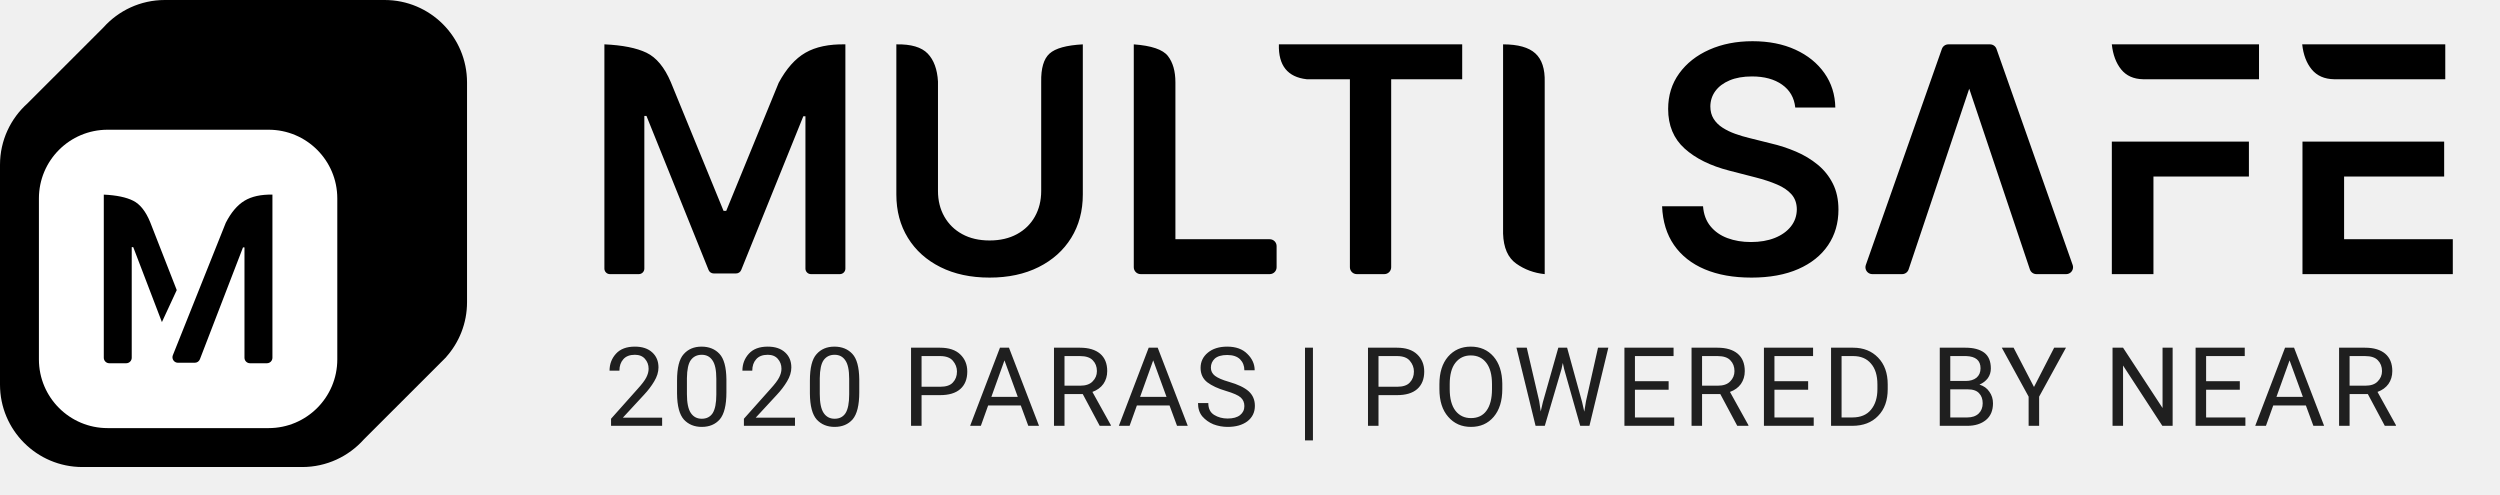
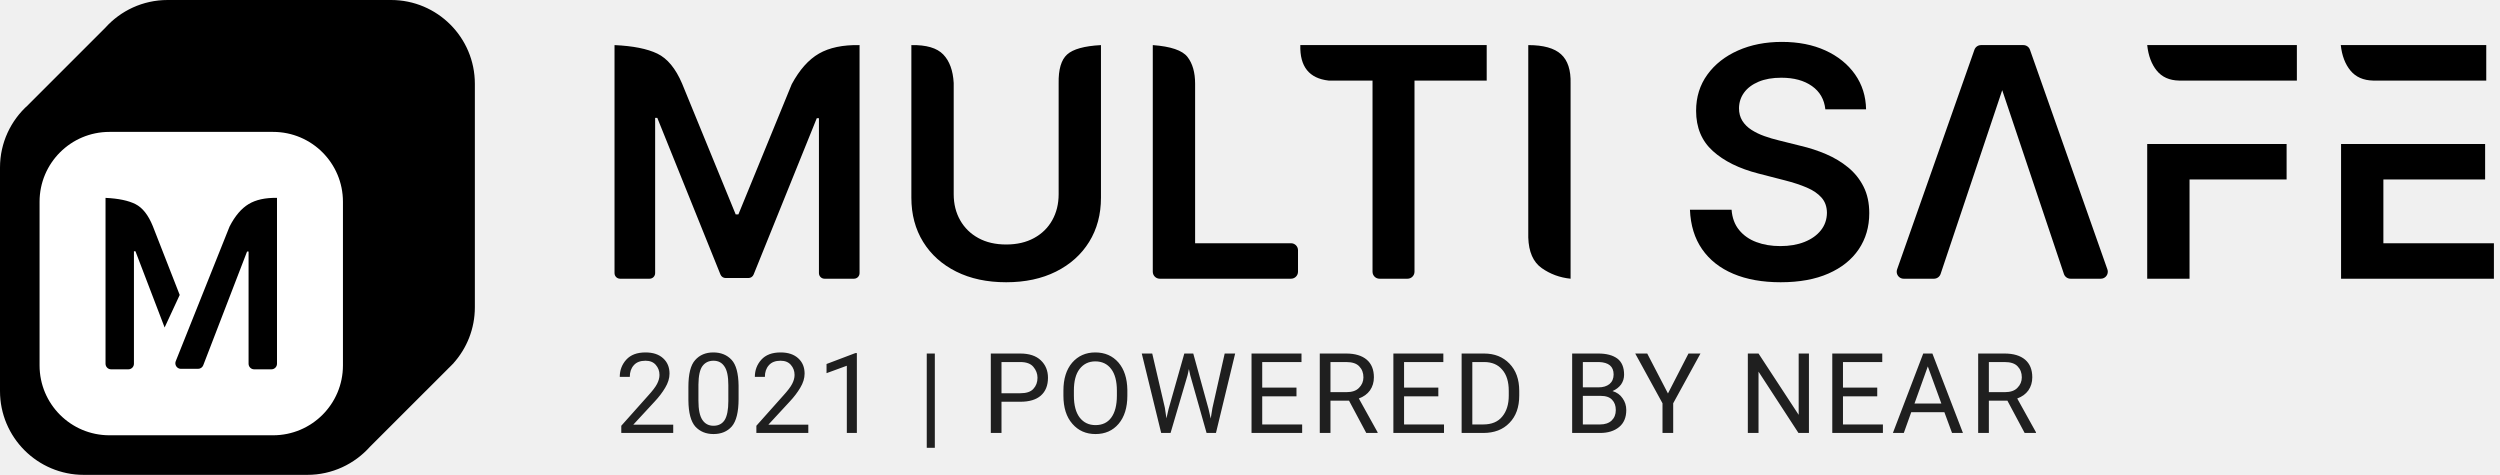
- <svg xmlns="http://www.w3.org/2000/svg" width="182" height="36" viewBox="0 0 182 36">
-   <g fill="none" fill-rule="evenodd">
-     <g>
-       <g>
-         <g fill="#000">
-           <path d="M2.908 16.556V5.44h.155l4.522 11.217c.06.15.208.25.37.25h1.633c.164 0 .31-.099.371-.25l4.522-11.193h.155v11.092c0 .22.18.4.4.4h2.108c.22 0 .4-.18.4-.4V.229c-1.194-.023-2.164.18-2.908.61-.744.428-1.393 1.159-1.948 2.19L8.87 12.35h-.196L4.836 2.981C4.376 1.9 3.784 1.185 3.063.838 2.34.491 1.32.288 0 .228v16.328c0 .22.18.4.4.4h2.108c.22 0 .4-.18.4-.4zm25.134.653c1.361 0 2.55-.254 3.569-.764 1.018-.509 1.81-1.218 2.373-2.127.563-.91.845-1.963.845-3.161V.229c-1.192.064-2 .288-2.423.672-.424.383-.627 1.074-.607 2.07v7.933c0 .697-.153 1.317-.458 1.862-.304.544-.739.97-1.302 1.278-.564.308-1.23.462-1.997.462-.768 0-1.432-.154-1.993-.462-.561-.307-.995-.734-1.303-1.278-.308-.545-.461-1.165-.461-1.862V2.94c-.05-.892-.299-1.572-.748-2.04-.45-.467-1.21-.691-2.283-.671v10.928c0 1.198.28 2.251.842 3.16.56.91 1.35 1.62 2.368 2.128 1.019.51 2.211.764 3.578.764zm20.895-.753v-1.54c0-.276-.224-.5-.5-.5H41.57V2.994c0-.81-.183-1.45-.548-1.919-.365-.469-1.193-.75-2.483-.846v16.227c0 .276.224.5.5.5h9.398c.276 0 .5-.224.5-.5zm8.341 0V2.769h5.17V.229H49.103c-.022.769.136 1.365.474 1.788.339.424.856.674 1.554.752h3.142v13.687c0 .276.223.5.5.5h2.005c.276 0 .5-.224.5-.5zm11.176.5V2.973c.026-.955-.202-1.651-.683-2.088-.48-.438-1.263-.656-2.347-.656v13.777c.032 1.028.353 1.757.96 2.187.608.43 1.298.684 2.07.763zM83.493 17.21c1.34 0 2.482-.21 3.427-.626.944-.416 1.667-.996 2.168-1.74.501-.743.751-1.604.751-2.584 0-.725-.136-1.356-.408-1.895-.272-.54-.641-1-1.107-1.38-.465-.382-.99-.698-1.576-.948-.585-.25-1.194-.45-1.825-.596l-1.569-.392c-.343-.082-.683-.183-1.02-.303-.338-.12-.646-.268-.923-.445-.278-.177-.497-.393-.658-.649-.16-.256-.24-.558-.24-.907.005-.419.127-.792.367-1.119.24-.326.585-.585 1.037-.776.452-.19.994-.285 1.625-.285.899 0 1.63.198 2.193.596.564.397.884.953.96 1.666h2.916c-.017-.942-.28-1.776-.792-2.503-.512-.727-1.216-1.296-2.112-1.707C85.811.206 84.77 0 83.583 0c-1.17 0-2.219.206-3.144.617-.926.41-1.657.987-2.193 1.727-.537.74-.805 1.604-.805 2.59 0 1.197.399 2.157 1.197 2.878.797.722 1.885 1.26 3.263 1.613l1.903.49c.599.153 1.123.326 1.572.52.45.192.799.432 1.05.718.25.286.378.646.383 1.082-.005.48-.15.897-.433 1.254-.283.356-.673.634-1.172.833-.498.199-1.076.298-1.735.298-.632 0-1.202-.095-1.711-.286-.51-.19-.922-.479-1.238-.866-.316-.386-.495-.87-.539-1.453H77c.044 1.11.334 2.052.87 2.826.536.773 1.282 1.36 2.238 1.764.955.403 2.084.604 3.385.604zm11.454-.595l4.412-13.158 4.417 13.158c.068.204.259.341.474.341h2.168c.276 0 .5-.224.5-.5 0-.057-.01-.113-.028-.166L101.345.562c-.07-.2-.26-.333-.471-.333H97.84c-.212 0-.401.134-.472.334L91.832 16.29c-.091.26.045.546.306.638.053.018.11.028.166.028h2.169c.214 0 .405-.137.474-.341zm17.824.341V9.85h6.95V7.31h-9.98v9.646h3.03zm-2.347-14.899c.374.461.906.699 1.595.712h8.437V.229H109.74c.081.757.31 1.367.684 1.828zm13.872 0c.382.461.923.699 1.625.712h8.095V.229H123.6c.082.757.314 1.367.696 1.828zm10.268 14.899v-2.54h-7.914V9.85h7.285V7.31H123.62v9.646h10.944z" transform="translate(-24 -18) translate(24 18) translate(44 3)" />
+ <svg xmlns="http://www.w3.org/2000/svg" width="179px" height="34px" viewBox="0 0 179 34" version="1.1">
+   <g id="Page-1" stroke="none" stroke-width="1" fill="none" fill-rule="evenodd">
+     <g id="Multi-Safe-creation_Dashboard" transform="translate(-72, -18)">
+       <g id="Logo-Black" transform="translate(72, 18)">
+         <g id="Group" stroke-width="1" fill-rule="evenodd" transform="translate(44, 3)" fill="#000000">
+           <path d="M2.908,16.556 L2.908,5.44 L2.908,5.44 L3.063,5.44 L7.585,16.657 C7.646,16.808 7.793,16.907 7.956,16.907 L9.588,16.907 C9.752,16.907 9.898,16.808 9.959,16.657 L14.481,5.464 L14.481,5.464 L14.636,5.464 L14.636,16.556 C14.636,16.777 14.815,16.956 15.036,16.956 L17.144,16.956 C17.365,16.956 17.544,16.777 17.544,16.556 L17.544,0.229 L17.544,0.229 C16.35,0.206 15.38,0.409 14.636,0.838 C13.892,1.267 13.243,1.998 12.688,3.03 L8.87,12.349 L8.674,12.349 L4.836,2.981 C4.375,1.9 3.784,1.185 3.063,0.838 C2.341,0.491 1.32,0.288 -2.00373051e-12,0.229 L-2.00373051e-12,16.556 C-2.00168584e-12,16.777 0.179,16.956 0.4,16.956 L2.508,16.956 C2.729,16.956 2.908,16.777 2.908,16.556 Z M28.042,17.209 C29.403,17.209 30.593,16.955 31.611,16.445 C32.629,15.936 33.42,15.227 33.984,14.318 C34.547,13.408 34.829,12.355 34.829,11.157 L34.829,0.229 C33.637,0.293 32.83,0.517 32.406,0.901 C31.982,1.284 31.779,1.975 31.799,2.971 L31.799,10.904 C31.799,11.601 31.646,12.221 31.341,12.766 C31.037,13.31 30.602,13.737 30.039,14.044 C29.475,14.352 28.81,14.506 28.042,14.506 C27.274,14.506 26.61,14.352 26.049,14.044 C25.488,13.737 25.054,13.31 24.746,12.766 C24.438,12.221 24.285,11.601 24.285,10.904 L24.285,2.94 C24.235,2.048 23.986,1.368 23.537,0.901 C23.087,0.433 22.327,0.209 21.254,0.229 L21.254,11.157 C21.254,12.355 21.535,13.408 22.096,14.318 C22.657,15.227 23.446,15.936 24.464,16.445 C25.483,16.955 26.675,17.209 28.042,17.209 Z M48.937,16.456 L48.937,14.916 C48.937,14.64 48.713,14.416 48.437,14.416 L41.57,14.416 L41.57,14.416 L41.57,2.994 C41.57,2.184 41.387,1.544 41.022,1.075 C40.657,0.606 39.829,0.324 38.539,0.229 L38.539,16.456 C38.539,16.732 38.763,16.956 39.039,16.956 L48.437,16.956 C48.713,16.956 48.937,16.732 48.937,16.456 Z M57.278,16.456 L57.278,2.769 L57.278,2.769 L62.448,2.769 L62.448,0.229 L49.103,0.229 C49.081,0.998 49.239,1.594 49.577,2.017 C49.916,2.441 50.433,2.691 51.131,2.769 L54.273,2.769 L54.273,16.456 C54.273,16.732 54.496,16.956 54.773,16.956 L56.778,16.956 C57.054,16.956 57.278,16.732 57.278,16.456 Z M68.454,16.956 L68.454,2.973 C68.48,2.018 68.252,1.322 67.771,0.885 C67.291,0.447 66.508,0.229 65.424,0.229 L65.424,14.006 C65.456,15.034 65.777,15.763 66.384,16.193 C66.992,16.623 67.682,16.877 68.454,16.956 Z" id="MULTISIGN" fill-rule="nonzero" />
+           <path d="M83.493,17.209 C84.833,17.209 85.975,17.001 86.92,16.584 C87.864,16.168 88.587,15.588 89.088,14.845 C89.589,14.101 89.839,13.24 89.839,12.26 C89.839,11.535 89.703,10.904 89.431,10.365 C89.159,9.826 88.79,9.366 88.324,8.984 C87.859,8.603 87.333,8.287 86.748,8.037 C86.163,7.786 85.554,7.588 84.923,7.441 L84.923,7.441 L83.354,7.049 C83.011,6.967 82.671,6.866 82.333,6.746 C81.996,6.627 81.688,6.478 81.411,6.301 C81.133,6.124 80.914,5.908 80.753,5.652 C80.592,5.396 80.512,5.094 80.512,4.745 C80.518,4.326 80.64,3.953 80.88,3.626 C81.119,3.3 81.465,3.041 81.917,2.85 C82.369,2.66 82.911,2.565 83.542,2.565 C84.441,2.565 85.172,2.763 85.735,3.161 C86.299,3.558 86.619,4.114 86.695,4.827 L86.695,4.827 L89.611,4.827 C89.594,3.885 89.33,3.051 88.819,2.324 C88.307,1.597 87.603,1.028 86.707,0.617 C85.811,0.206 84.77,1.77635684e-15 83.583,1.77635684e-15 C82.412,1.77635684e-15 81.364,0.206 80.439,0.617 C79.513,1.028 78.782,1.604 78.246,2.344 C77.709,3.085 77.441,3.948 77.441,4.933 C77.441,6.131 77.84,7.091 78.638,7.812 C79.435,8.534 80.523,9.071 81.901,9.425 L81.901,9.425 L83.804,9.915 C84.403,10.068 84.927,10.241 85.376,10.434 C85.825,10.627 86.175,10.867 86.425,11.153 C86.676,11.439 86.804,11.799 86.809,12.235 C86.804,12.714 86.66,13.132 86.376,13.489 C86.093,13.845 85.703,14.123 85.204,14.322 C84.706,14.521 84.128,14.62 83.469,14.62 C82.837,14.62 82.267,14.525 81.758,14.334 C81.249,14.144 80.836,13.855 80.52,13.468 C80.204,13.082 80.025,12.597 79.981,12.015 L79.981,12.015 L77,12.015 C77.044,13.125 77.334,14.067 77.87,14.841 C78.406,15.614 79.152,16.202 80.108,16.605 C81.063,17.008 82.192,17.209 83.493,17.209 Z M94.947,16.615 L99.359,3.457 L99.359,3.457 L103.776,16.615 C103.844,16.819 104.035,16.956 104.25,16.956 L106.418,16.956 C106.694,16.956 106.918,16.732 106.918,16.456 C106.918,16.399 106.908,16.343 106.89,16.29 L101.345,0.562 C101.275,0.362 101.086,0.229 100.874,0.229 L97.841,0.229 C97.629,0.229 97.44,0.363 97.369,0.563 L91.832,16.29 C91.741,16.55 91.877,16.836 92.138,16.928 C92.191,16.946 92.247,16.956 92.304,16.956 L94.473,16.956 C94.687,16.956 94.878,16.819 94.947,16.615 Z M112.771,16.956 L112.771,9.85 L119.721,9.85 L119.721,7.31 L109.74,7.31 L109.74,16.956 L112.771,16.956 Z M110.424,2.057 C110.798,2.518 111.33,2.756 112.019,2.769 L120.456,2.769 L120.456,0.229 L109.74,0.229 C109.821,0.986 110.049,1.596 110.424,2.057 Z M124.296,2.057 C124.678,2.518 125.219,2.756 125.921,2.769 L134.016,2.769 L134.016,0.229 L123.6,0.229 C123.682,0.986 123.914,1.596 124.296,2.057 Z M134.564,16.956 L134.564,14.416 L126.65,14.416 L126.65,9.85 L133.935,9.85 L133.935,7.31 L123.62,7.31 L123.62,16.956 L134.564,16.956 Z" id="SAFE" fill-rule="nonzero" />
        </g>
-         <g transform="translate(-24 -18) translate(24 18)">
-           <path fill="#000" d="M28 0c3.314 0 6 2.686 6 6v16c0 1.538-.578 2.94-1.53 4.002l.01-.002-.083.082c-.101.11-.207.215-.317.317l-5.594 5.592C25.38 33.224 23.78 34 22 34H6c-3.314 0-6-2.686-6-6V12c0-1.783.778-3.384 2.012-4.483H2.01l5.525-5.524C8.632.77 10.226 0 12 0h16z" />
-           <rect width="21.722" height="21.722" x="2.833" y="9.444" fill="#FFF" rx="5" />
-           <path fill="#000" d="M19.833 14.168v11.876c0 .221-.179.4-.4.4h-1.235c-.22 0-.4-.179-.4-.4V18.01h-.108l-3.137 8.142c-.06.155-.207.256-.373.256h-1.225c-.05 0-.101-.01-.148-.028-.205-.082-.305-.315-.223-.52l3.851-9.636c.388-.758.843-1.294 1.363-1.609.521-.315 1.2-.464 2.035-.447zm-12.277 0c.924.043 1.638.193 2.143.447.505.255.919.78 1.24 1.573l1.928 4.93-1.08 2.33L9.7 17.992H9.59v8.052c0 .221-.179.4-.4.4H7.956c-.221 0-.4-.179-.4-.4z" />
+         <g id="Group-2" stroke-width="1" fill-rule="evenodd">
+           <path d="M28,0 C31.314,-6.08718376e-16 34,2.686 34,6 L34,22 C34,23.538 33.422,24.94 32.471,26.002 L32.48,26 L32.397,26.082 C32.296,26.192 32.19,26.297 32.08,26.399 L26.486,31.991 C25.381,33.224 23.781,34 22,34 L6,34 C2.686,34 4.05812251e-16,31.314 0,28 L0,12 C-2.18336923e-16,10.217 0.778,8.616 2.012,7.517 L2.009,7.517 L7.534,1.993 C8.632,0.77 10.226,3.25820413e-16 12,0 L28,0 Z" id="Combined-Shape" fill="#000000" />
+           <rect id="Rectangle-Copy" fill="#FFFFFF" x="2.833" y="9.444" width="21.722" height="21.722" rx="5" />
+           <path d="M19.833,14.168 L19.833,26.044 C19.833,26.265 19.654,26.444 19.433,26.444 L19.433,26.444 L18.198,26.444 C17.978,26.444 17.798,26.265 17.798,26.044 L17.798,26.044 L17.798,18.01 L17.69,18.01 L14.553,26.152 C14.494,26.307 14.346,26.408 14.18,26.408 L14.18,26.408 L12.955,26.408 C12.904,26.408 12.854,26.399 12.807,26.38 C12.602,26.298 12.502,26.065 12.584,25.86 L12.584,25.86 L16.435,16.224 C16.823,15.466 17.278,14.93 17.798,14.615 C18.319,14.3 18.997,14.151 19.833,14.168 L19.833,14.168 Z M7.556,14.168 C8.48,14.211 9.194,14.361 9.699,14.615 C10.204,14.87 10.618,15.394 10.94,16.188 L10.94,16.188 L12.867,21.118 L11.787,23.448 L9.699,17.992 L9.59,17.992 L9.59,26.044 C9.59,26.265 9.411,26.444 9.19,26.444 L9.19,26.444 L7.956,26.444 C7.735,26.444 7.556,26.265 7.556,26.044 L7.556,26.044 Z" id="Combined-Shape" fill="#000000" />
        </g>
-         <text fill="#000" fill-opacity=".87" font-family="Roboto-Regular, Roboto" font-size="8" letter-spacing=".34" transform="translate(-24 -18) translate(24 18)">
-           <tspan x="44" y="31">2020 PARAS | POWERED BY NEAR </tspan>
+         <text id="2020-|-POWERED-BY-NE" font-family="Roboto-Regular, Roboto" font-size="8" font-weight="normal" line-spacing="10" letter-spacing="0.34" fill="#000000" fill-opacity="0.87">
+           <tspan x="44" y="31">2021  |  POWERED BY NEAR </tspan>
        </text>
      </g>
    </g>
  </g>
</svg>
